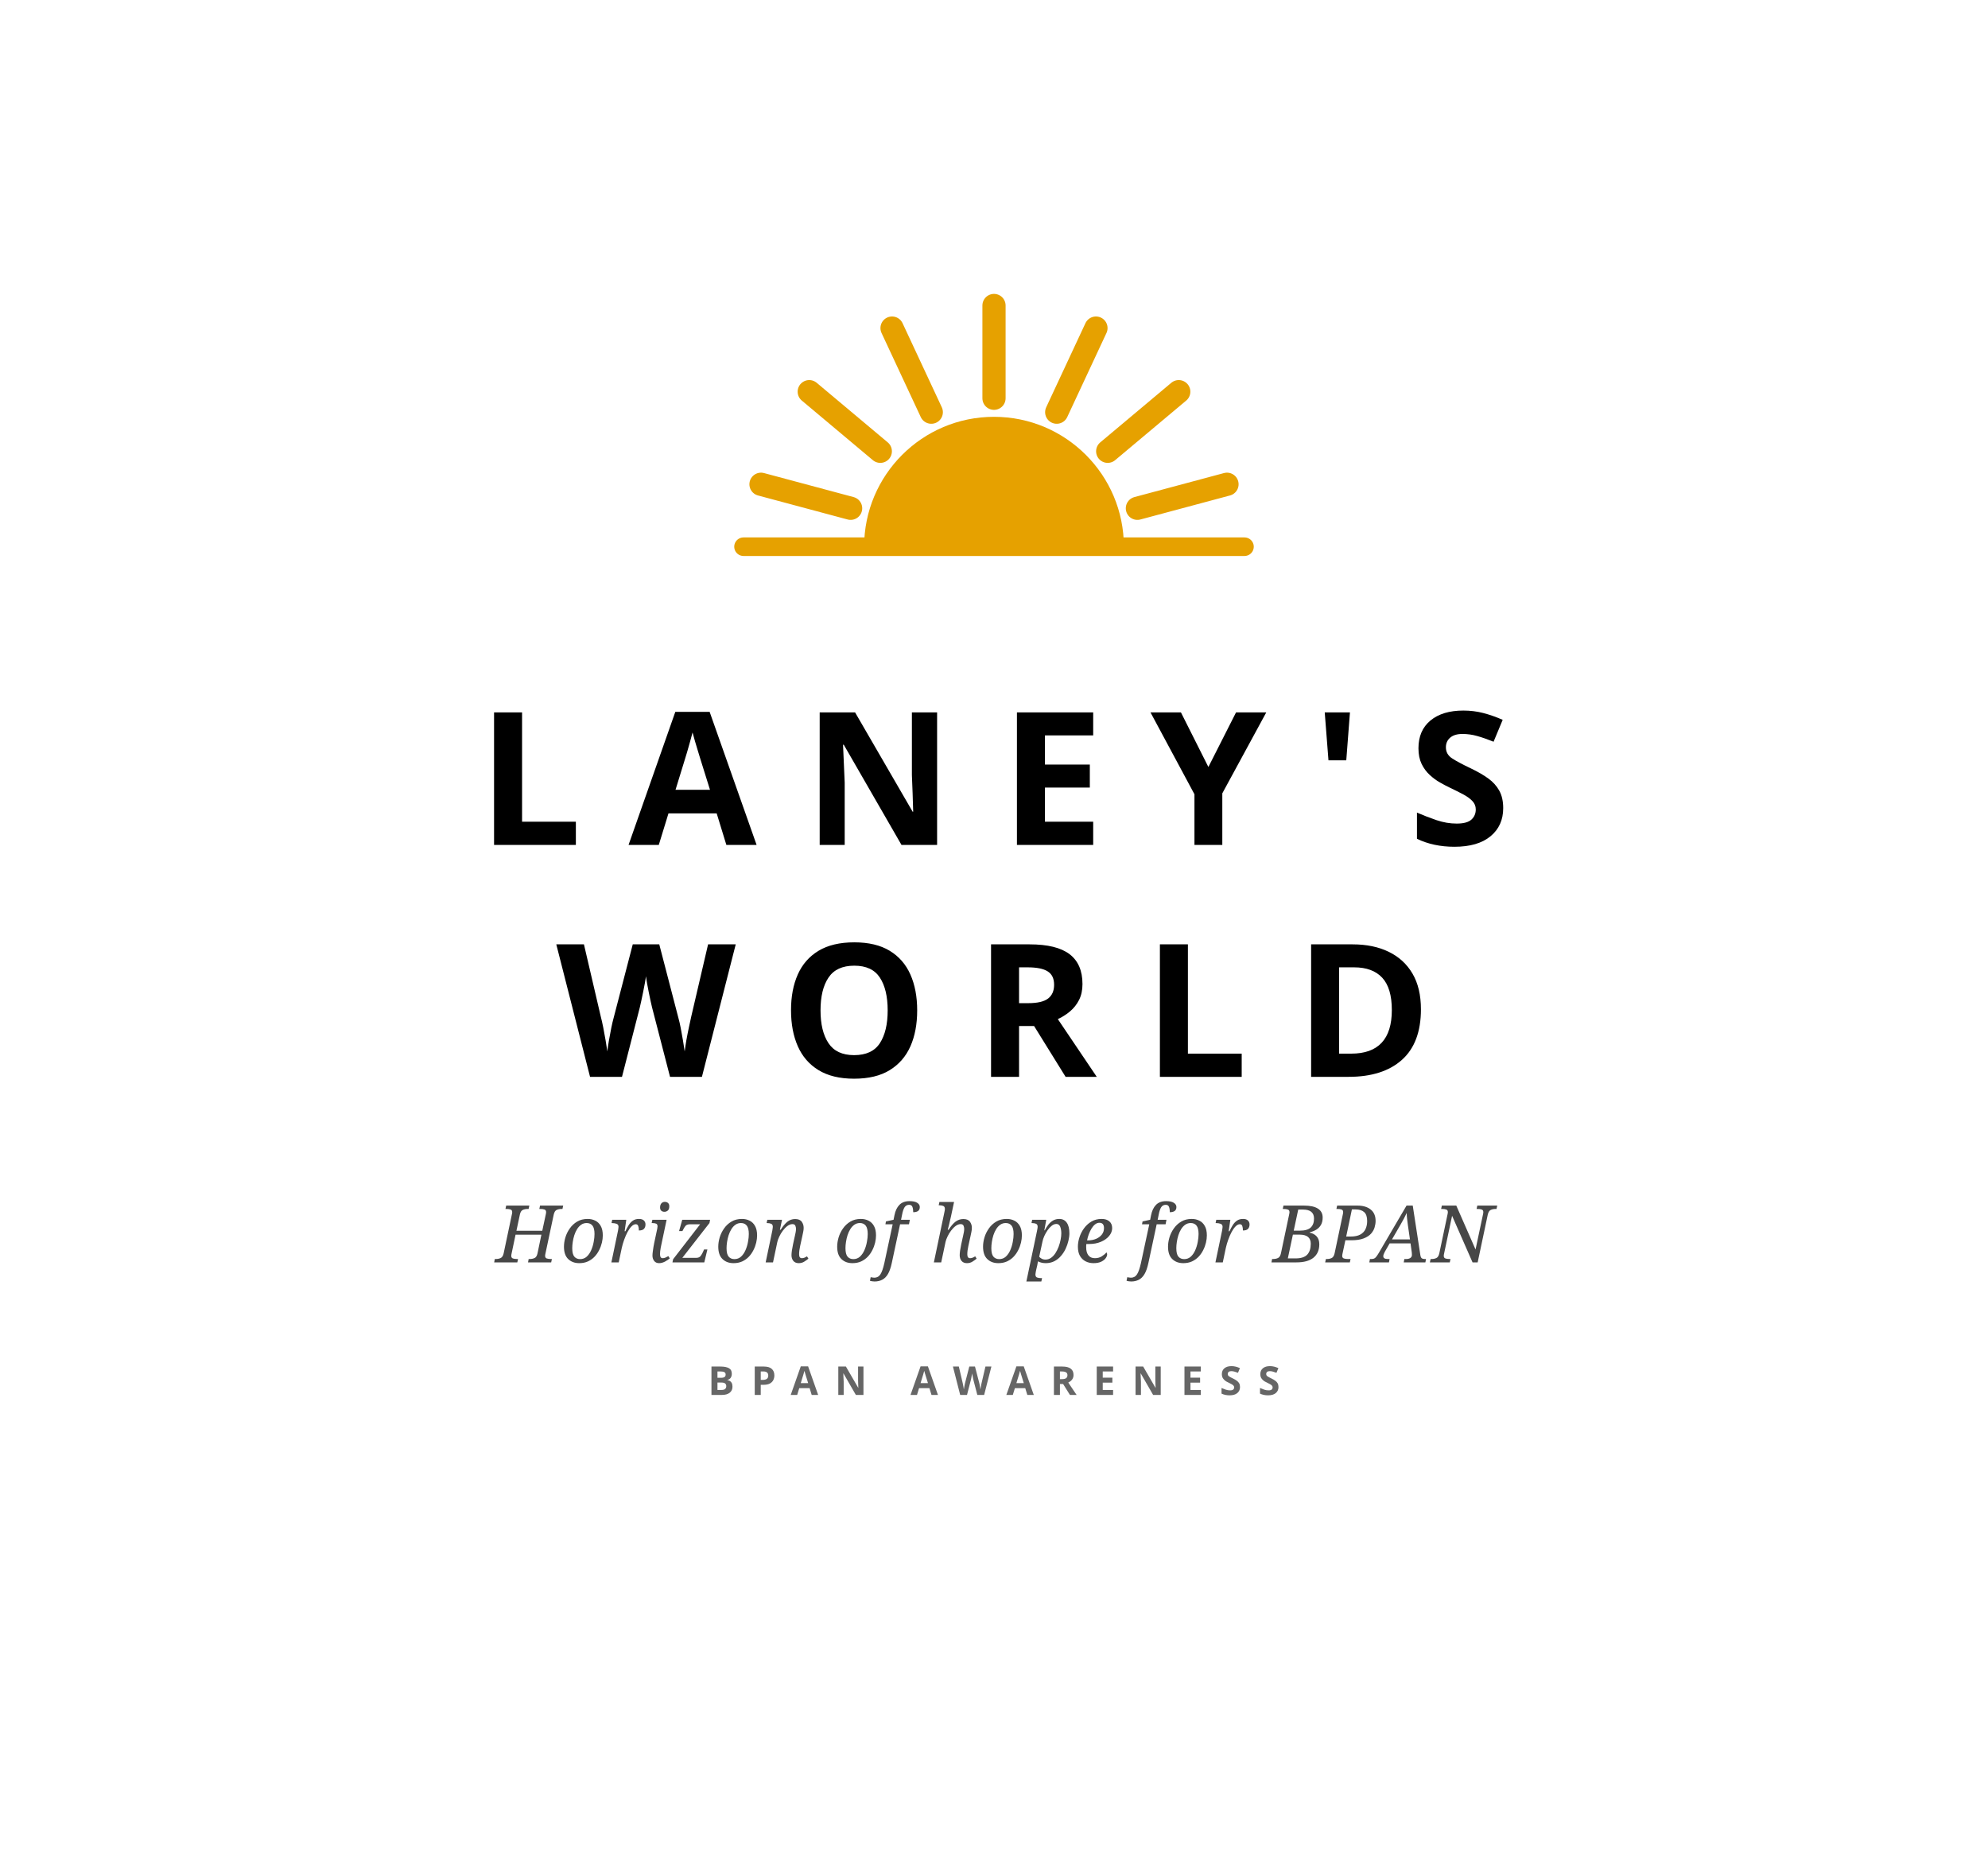
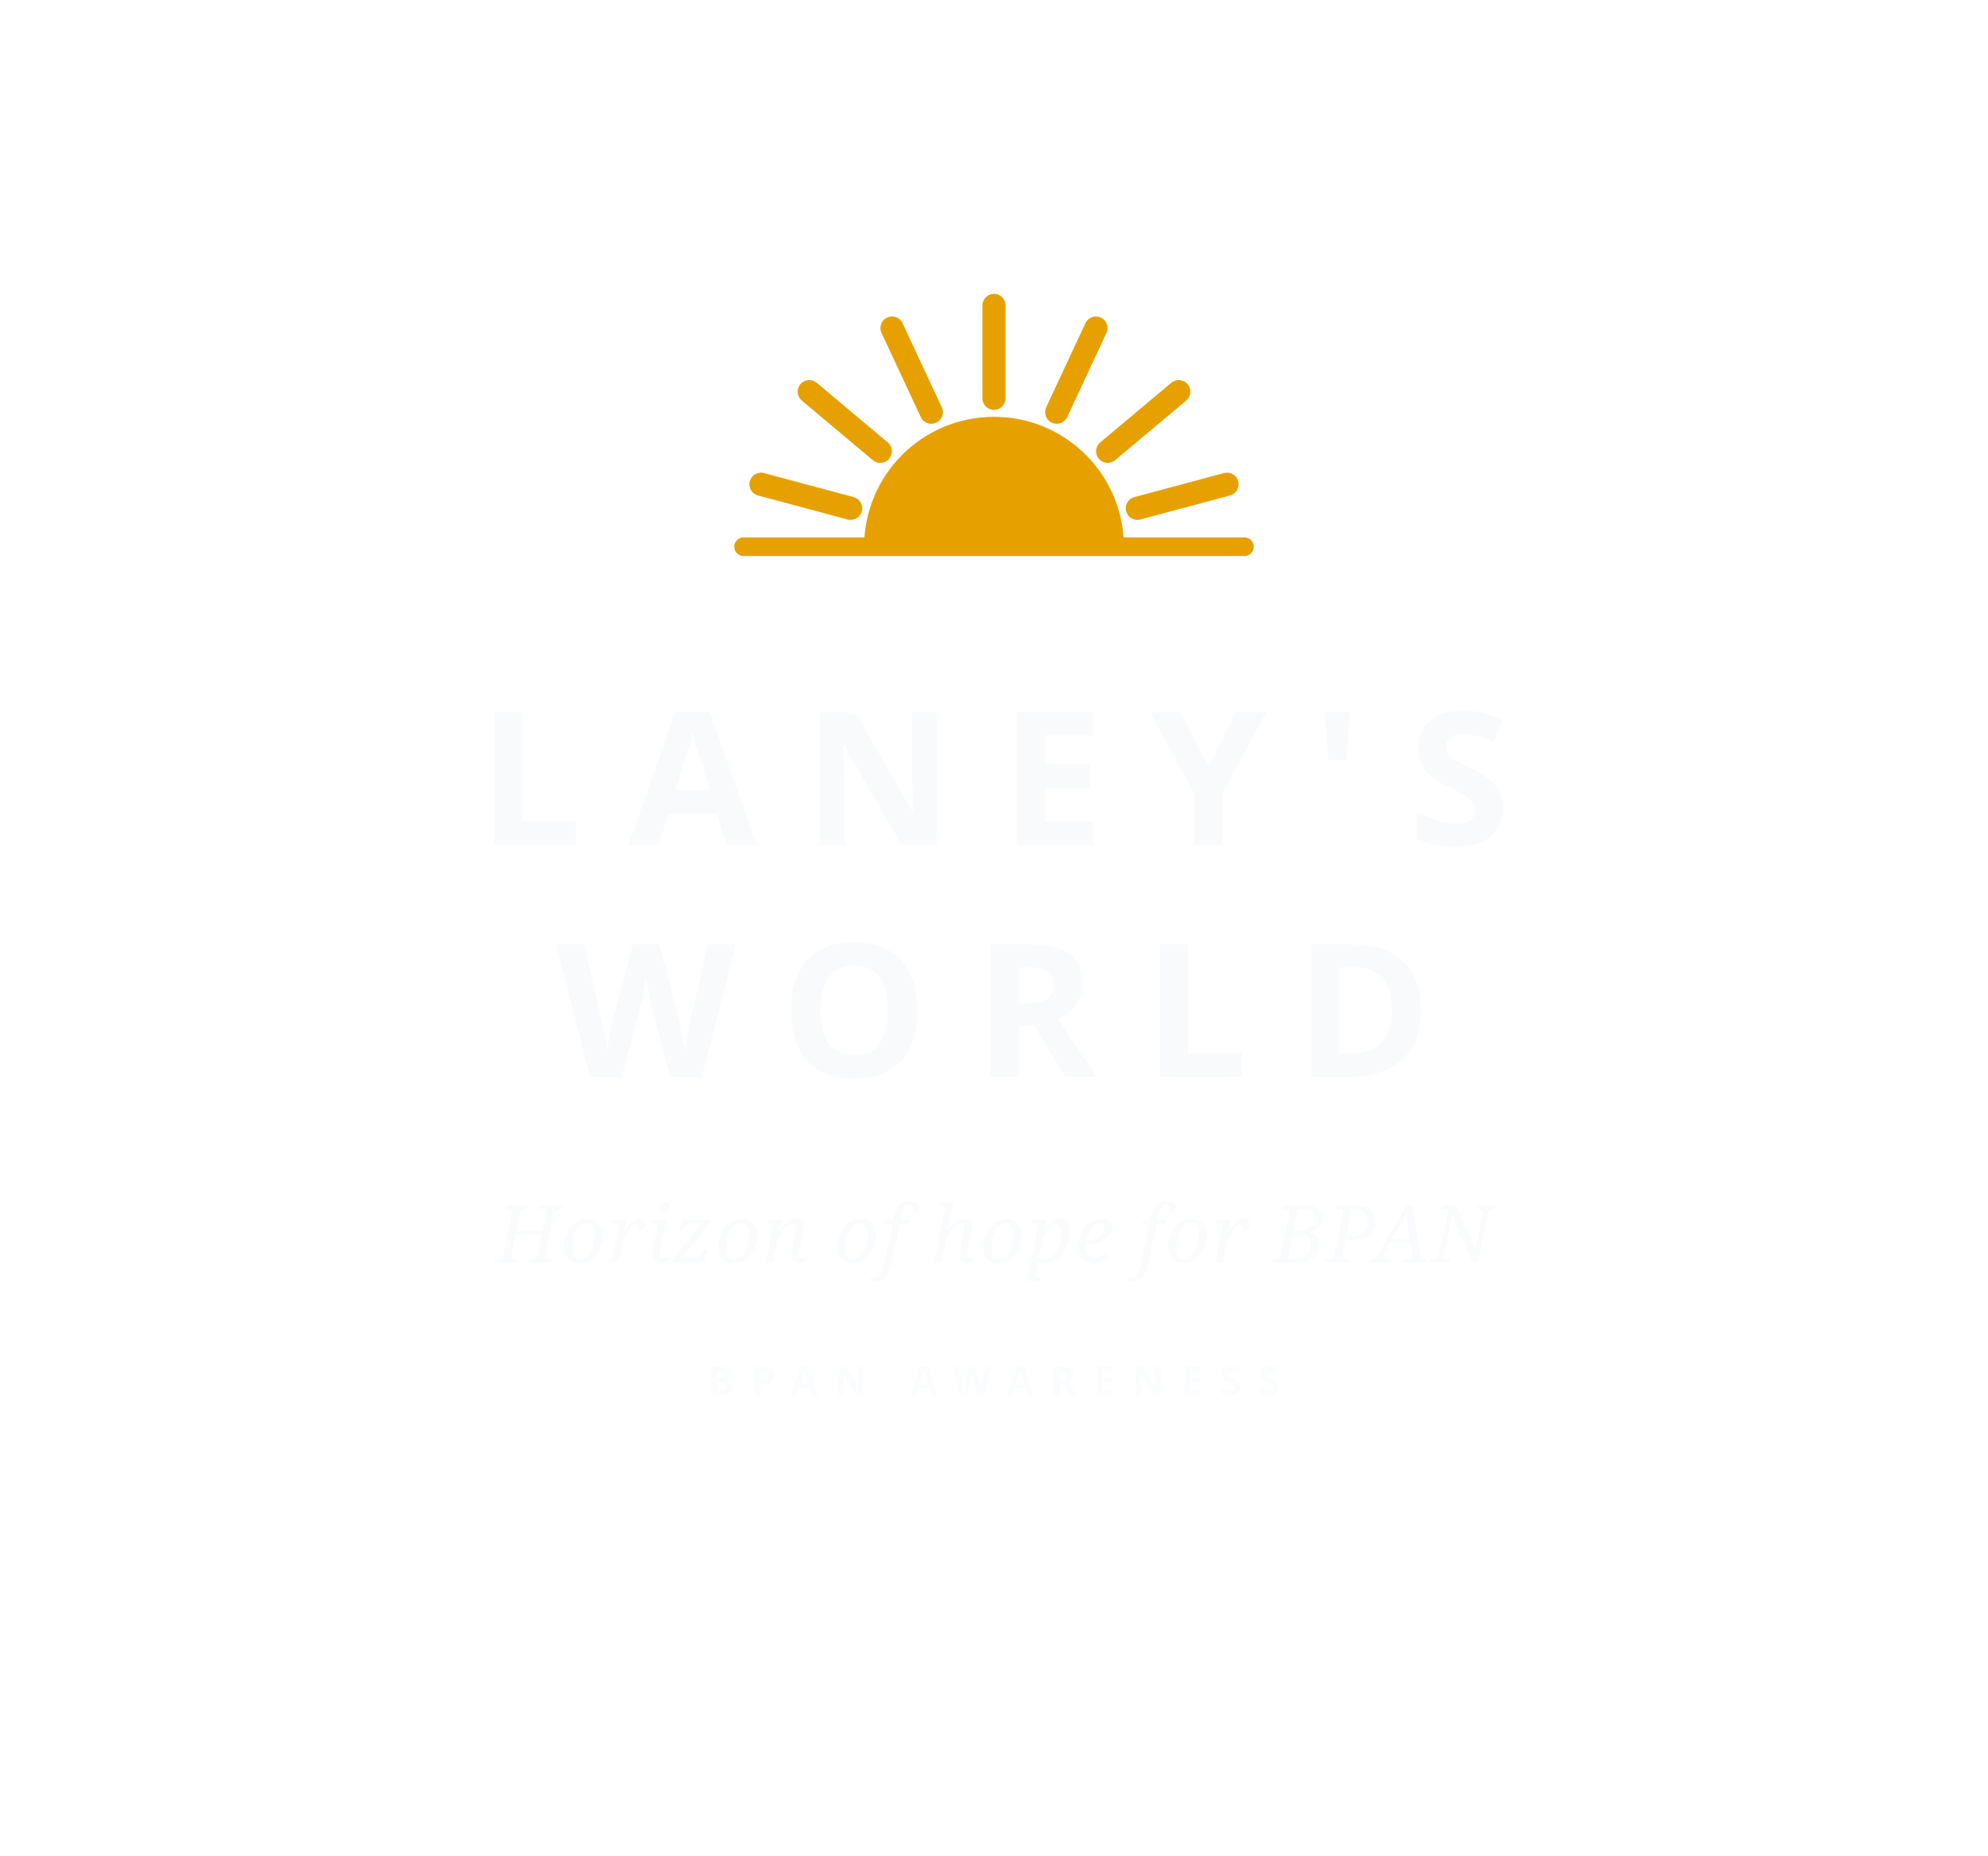
<svg xmlns="http://www.w3.org/2000/svg" viewBox="0 0 600 560" width="600" height="560">
  <g transform="translate(216.00, 60) scale(1.4)">
    <g>
      <line x1="6" y1="75" x2="114" y2="75" stroke="#E6A100" stroke-width="4" stroke-linecap="round" />
      <path d="M 32 75 A 28 28 0 0 1 88 75 Z" fill="#E6A100" />
      <line x1="29.09" y1="66.72" x2="9.77" y2="61.54" stroke="#E6A100" stroke-width="5" stroke-linecap="round" />
      <line x1="35.49" y1="54.43" x2="20.17" y2="41.58" stroke="#E6A100" stroke-width="5" stroke-linecap="round" />
      <line x1="46.48" y1="46.00" x2="38.02" y2="27.87" stroke="#E6A100" stroke-width="5" stroke-linecap="round" />
      <line x1="60.00" y1="43.00" x2="60.00" y2="23.00" stroke="#E6A100" stroke-width="5" stroke-linecap="round" />
      <line x1="73.52" y1="46.00" x2="81.98" y2="27.87" stroke="#E6A100" stroke-width="5" stroke-linecap="round" />
      <line x1="84.51" y1="54.43" x2="99.83" y2="41.58" stroke="#E6A100" stroke-width="5" stroke-linecap="round" />
      <line x1="90.91" y1="66.72" x2="110.23" y2="61.54" stroke="#E6A100" stroke-width="5" stroke-linecap="round" />
    </g>
  </g>
-   <text x="300.0" y="255.0" text-anchor="middle" font-family="Montserrat, system-ui, sans-serif" font-weight="600" font-size="56" fill="currentColor" letter-spacing="14">LANEY'S</text>
-   <text x="300.0" y="325.0" text-anchor="middle" font-family="Montserrat, system-ui, sans-serif" font-weight="600" font-size="56" fill="currentColor" letter-spacing="14">WORLD</text>
-   <text x="300.0" y="381.0" text-anchor="middle" font-family="Lora, Georgia, serif" font-weight="400" font-style="italic" font-size="24" fill="currentColor" fill-opacity="0.72" letter-spacing="0.5">Horizon of hope for BPAN</text>
-   <text x="300.0" y="421.0" text-anchor="middle" font-family="Montserrat, system-ui, sans-serif" font-weight="600" font-size="12" fill="currentColor" fill-opacity="0.6" letter-spacing="5">BPAN AWARENESS</text>
+   <text x="300.0" y="255.0" text-anchor="middle" font-family="Montserrat, system-ui, sans-serif" font-weight="600" font-size="56" fill="#F8FAFC" letter-spacing="14">LANEY'S</text>
+   <text x="300.0" y="325.0" text-anchor="middle" font-family="Montserrat, system-ui, sans-serif" font-weight="600" font-size="56" fill="#F8FAFC" letter-spacing="14">WORLD</text>
+   <text x="300.0" y="381.0" text-anchor="middle" font-family="Lora, Georgia, serif" font-weight="400" font-style="italic" font-size="24" fill="#F8FAFC" fill-opacity="0.72" letter-spacing="0.5">Horizon of hope for BPAN</text>
+   <text x="300.0" y="421.0" text-anchor="middle" font-family="Montserrat, system-ui, sans-serif" font-weight="600" font-size="12" fill="#F8FAFC" fill-opacity="0.6" letter-spacing="5">BPAN AWARENESS</text>
</svg>
